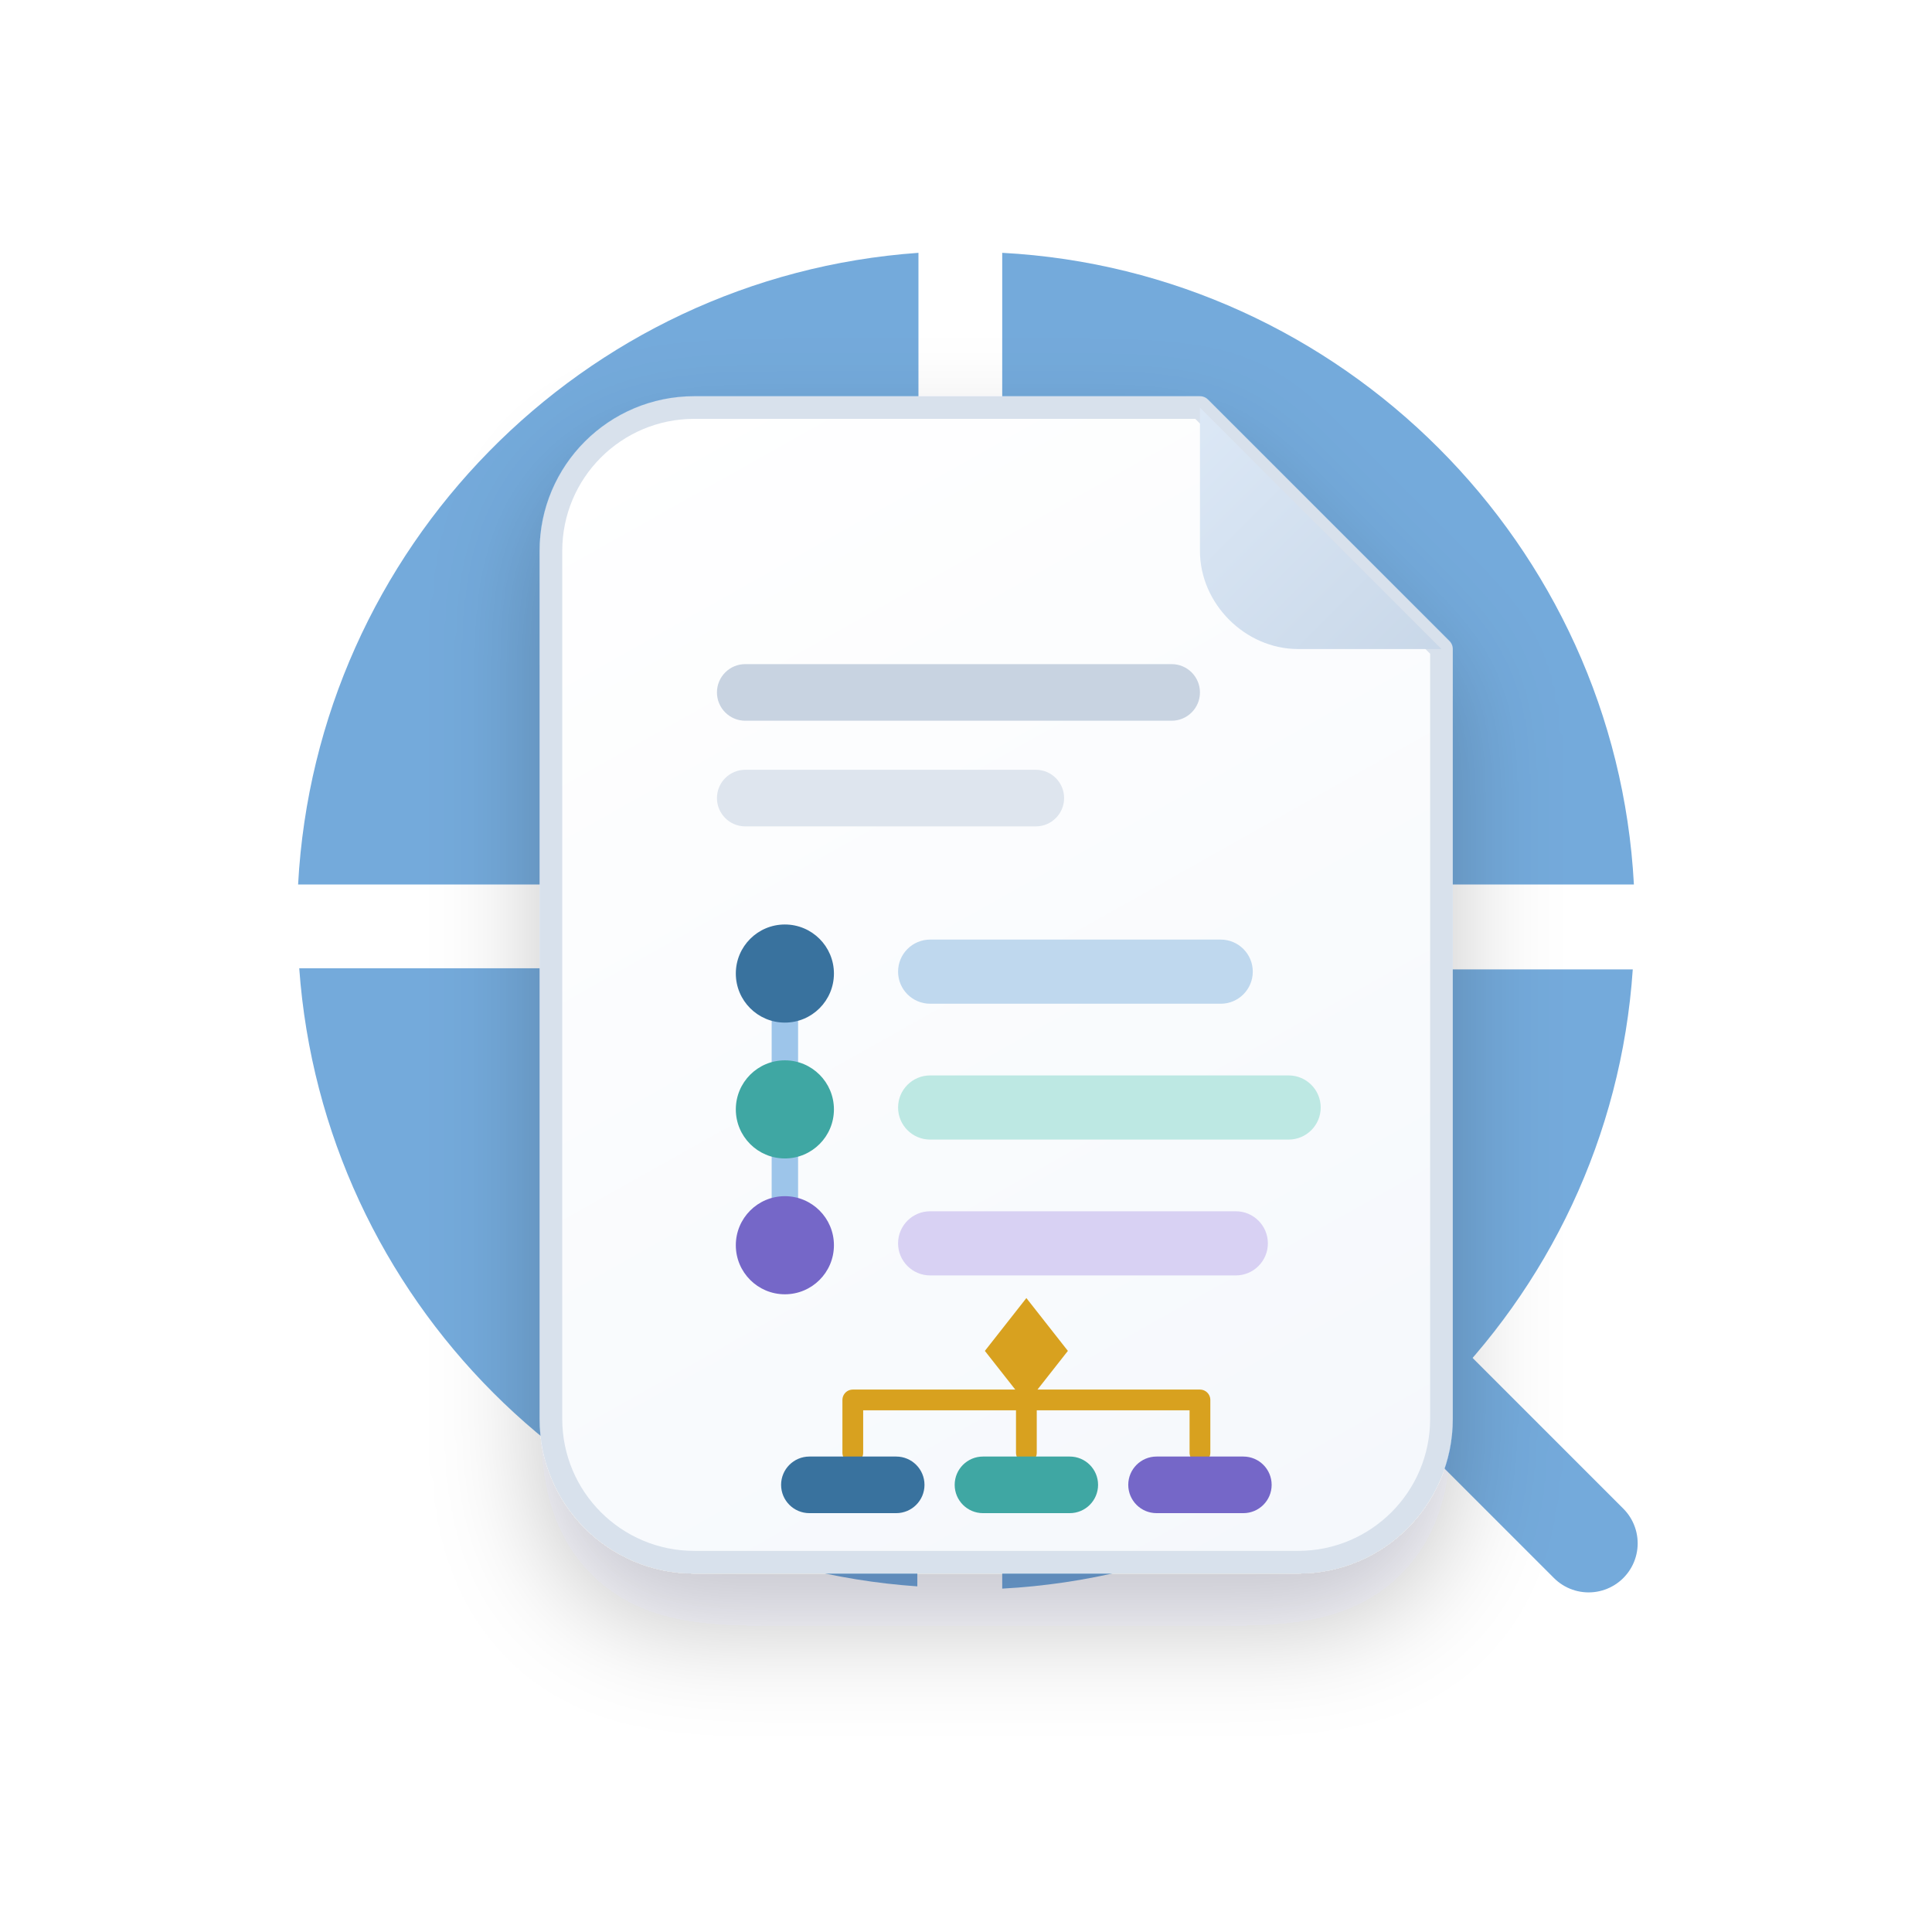
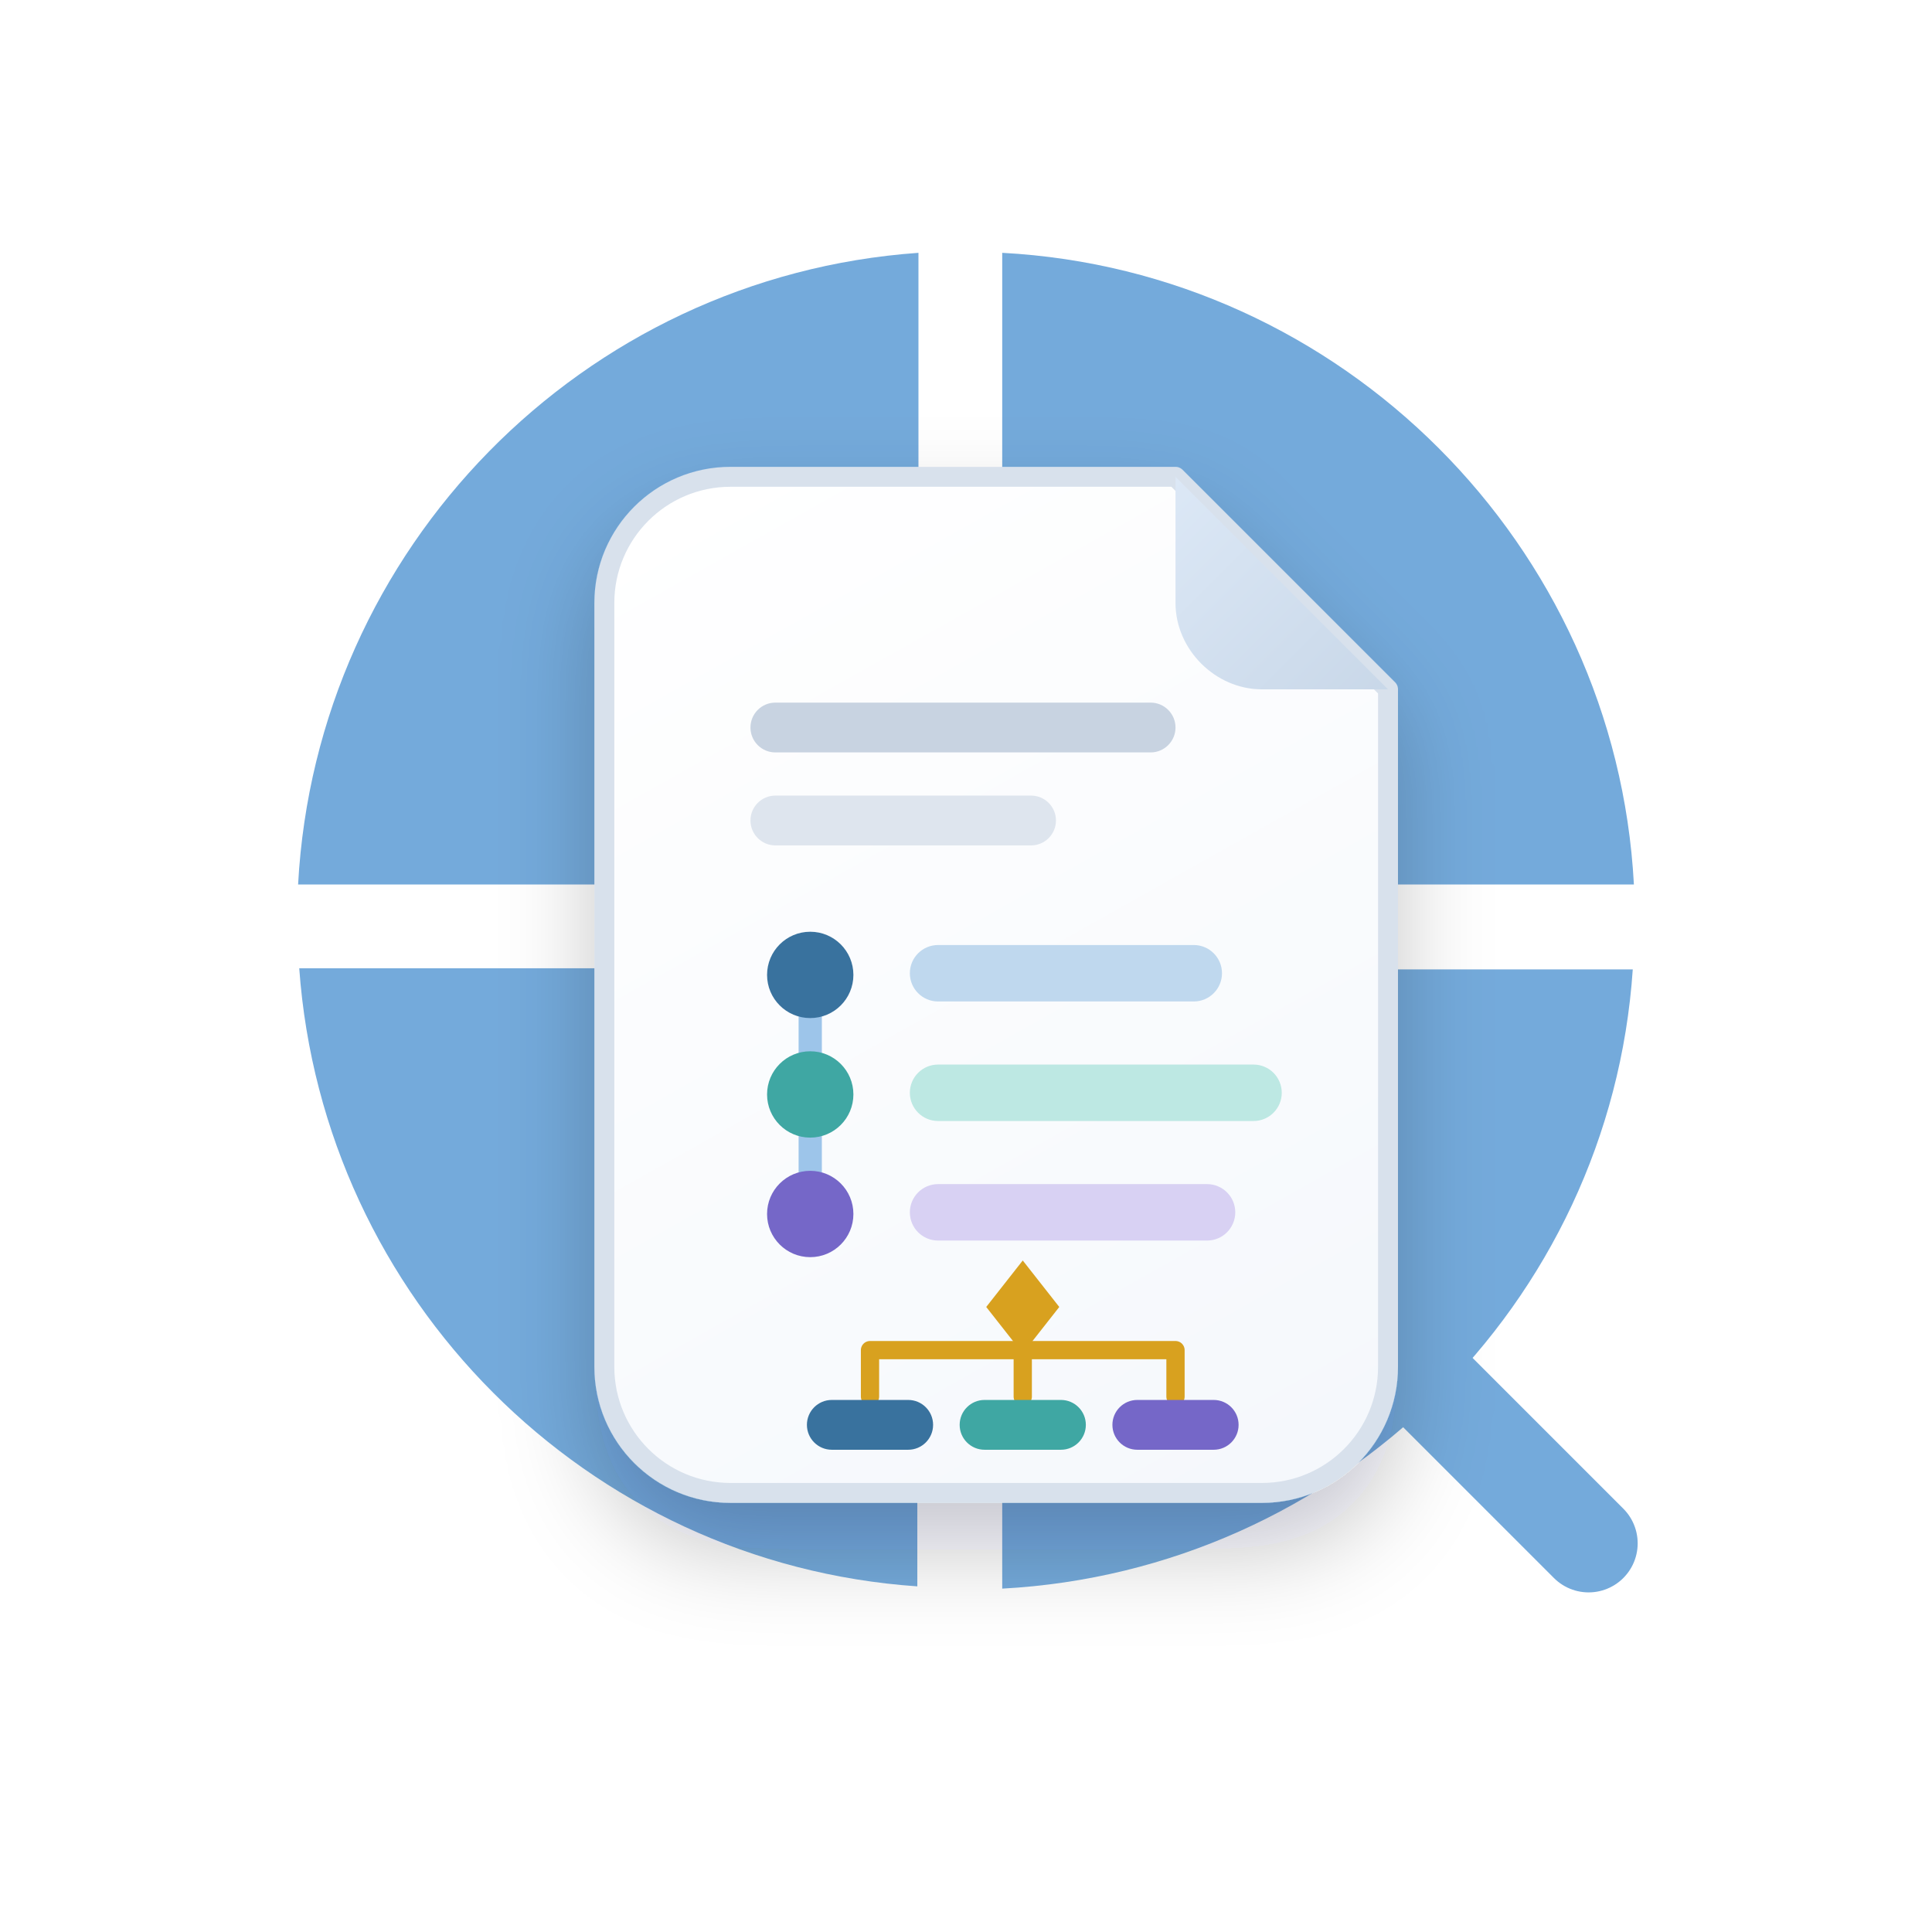
<svg xmlns="http://www.w3.org/2000/svg" viewBox="0 0 512 512" role="img" aria-labelledby="title desc">
  <defs>
    <linearGradient id="paper" x1="174" y1="108" x2="346" y2="414" gradientUnits="userSpaceOnUse">
      <stop offset="0" stop-color="#FFFFFF" />
      <stop offset="1" stop-color="#F5F8FC" />
    </linearGradient>
    <linearGradient id="fold" x1="318" y1="108" x2="384" y2="174" gradientUnits="userSpaceOnUse">
      <stop offset="0" stop-color="#DCE8F6" />
      <stop offset="1" stop-color="#C8D7E8" />
    </linearGradient>
    <filter id="shadow" x="-25%" y="-25%" width="150%" height="160%">
      <feDropShadow dx="0" dy="14" stdDeviation="14" flood-color="#0F172A" flood-opacity=".22" />
    </filter>
  </defs>
  <g transform="translate(76 64) scale(3)" fill="#74AADB" fill-rule="evenodd" clip-rule="evenodd">
    <path d="M55.8,56.8V1C26.1,3.1,2.6,27.1,1,56.8H55.8z" />
    <path d="M63.2,56.8H119C117.4,26.8,93.2,2.6,63.2,1V56.8z" />
    <path d="M55.8,64.2H1.1c2.1,29.2,25.4,52.6,54.6,54.6V64.2z" />
    <path d="M63.2,64.2V119c29.7-1.6,53.7-25.1,55.7-54.7H63.2z" />
  </g>
  <path d="M363 351L421 409" stroke="#74AADB" stroke-width="26" stroke-linecap="round" />
-   <g filter="url(#shadow)">
-     <path d="M184 108H318L382 172V376C382 397 365 414 344 414H184C163 414 146 397 146 376V146C146 125 163 108 184 108Z" fill="url(#paper)" stroke="#D8E1EC" stroke-width="6" stroke-linejoin="round" />
-     <path d="M318 108V146C318 160 330 172 344 172H382L318 108Z" fill="url(#fold)" />
+   <g transform="translate(264 261) scale(.88) translate(-264 -261)">
+     <g filter="url(#shadow)">
+       <path d="M184 108H318L382 172V376C382 397 365 414 344 414H184C163 414 146 397 146 376V146C146 125 163 108 184 108Z" fill="url(#paper)" stroke="#D8E1EC" stroke-width="6" stroke-linejoin="round" />
+       <path d="M318 108V146C318 160 330 172 344 172H382L318 108Z" fill="url(#fold)" />
+     </g>
+     <rect x="190" y="176" width="128" height="15" rx="7.5" fill="#C8D3E1" />
+     <rect x="190" y="204" width="92" height="15" rx="7.5" fill="#DEE5EE" />
+     <path d="M208 258V330" stroke="#9DC5EA" stroke-width="7" stroke-linecap="round" />
+     <circle cx="208" cy="258" r="13" fill="#39729E" />
+     <circle cx="208" cy="294" r="13" fill="#3FA7A3" />
+     <circle cx="208" cy="330" r="13" fill="#7567C8" />
+     <rect x="238" y="249" width="94" height="17" rx="8.5" fill="#BFD8EE" />
+     <rect x="238" y="285" width="112" height="17" rx="8.5" fill="#BDE8E3" />
+     <rect x="238" y="321" width="98" height="17" rx="8.5" fill="#D8D1F3" />
+     <path d="M272 358V371M226 371H318M226 371V385M272 371V385M318 371V385" fill="none" stroke="#D8A11F" stroke-width="5.5" stroke-linecap="round" stroke-linejoin="round" />
+     <polygon points="272,344 283,358 272,372 261,358" fill="#D8A11F" />
+     <rect x="207" y="386" width="38" height="15" rx="7.5" fill="#39729E" />
+     <rect x="253" y="386" width="38" height="15" rx="7.5" fill="#3FA7A3" />
+     <rect x="299" y="386" width="38" height="15" rx="7.5" fill="#7567C8" />
  </g>
-   <rect x="190" y="176" width="128" height="15" rx="7.5" fill="#C8D3E1" />
-   <rect x="190" y="204" width="92" height="15" rx="7.5" fill="#DEE5EE" />
-   <path d="M208 258V330" stroke="#9DC5EA" stroke-width="7" stroke-linecap="round" />
-   <circle cx="208" cy="258" r="13" fill="#39729E" />
-   <circle cx="208" cy="294" r="13" fill="#3FA7A3" />
-   <circle cx="208" cy="330" r="13" fill="#7567C8" />
-   <rect x="238" y="249" width="94" height="17" rx="8.5" fill="#BFD8EE" />
-   <rect x="238" y="285" width="112" height="17" rx="8.5" fill="#BDE8E3" />
-   <rect x="238" y="321" width="98" height="17" rx="8.5" fill="#D8D1F3" />
-   <path d="M272 358V371M226 371H318M226 371V385M272 371V385M318 371V385" fill="none" stroke="#D8A11F" stroke-width="5.5" stroke-linecap="round" stroke-linejoin="round" />
-   <polygon points="272,344 283,358 272,372 261,358" fill="#D8A11F" />
-   <rect x="207" y="386" width="38" height="15" rx="7.5" fill="#39729E" />
-   <rect x="253" y="386" width="38" height="15" rx="7.5" fill="#3FA7A3" />
-   <rect x="299" y="386" width="38" height="15" rx="7.5" fill="#7567C8" />
</svg>
